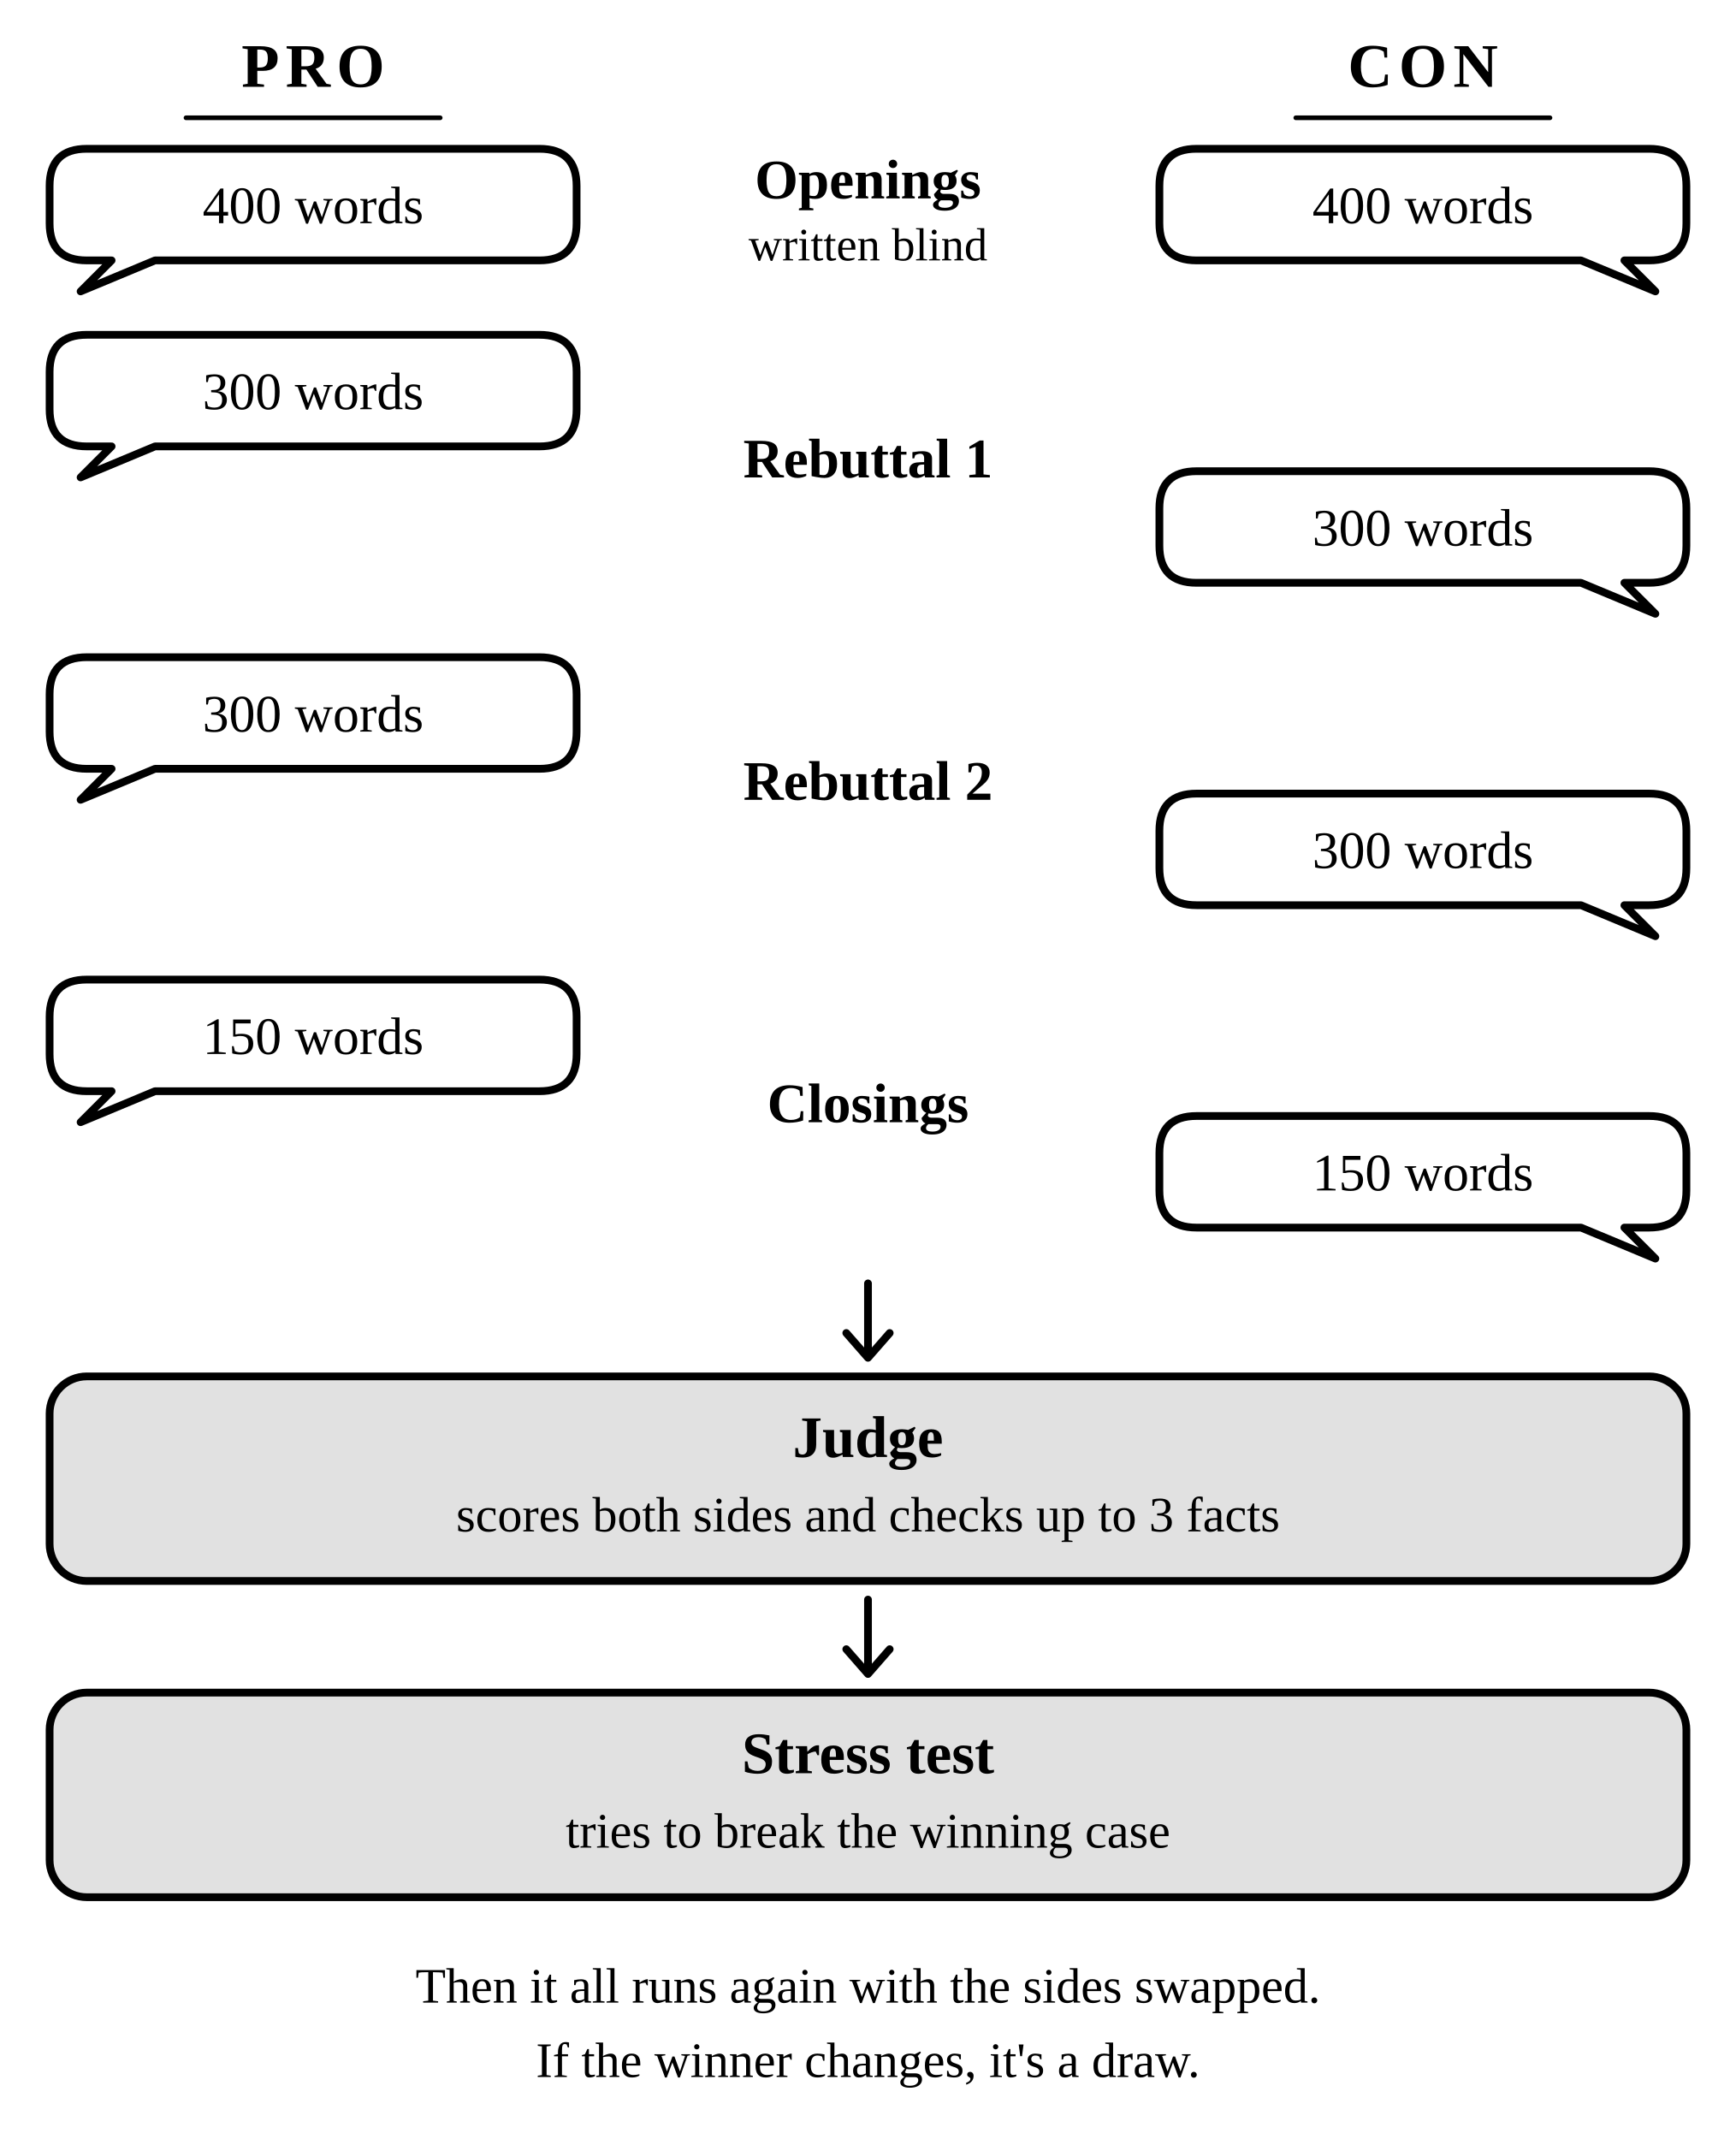
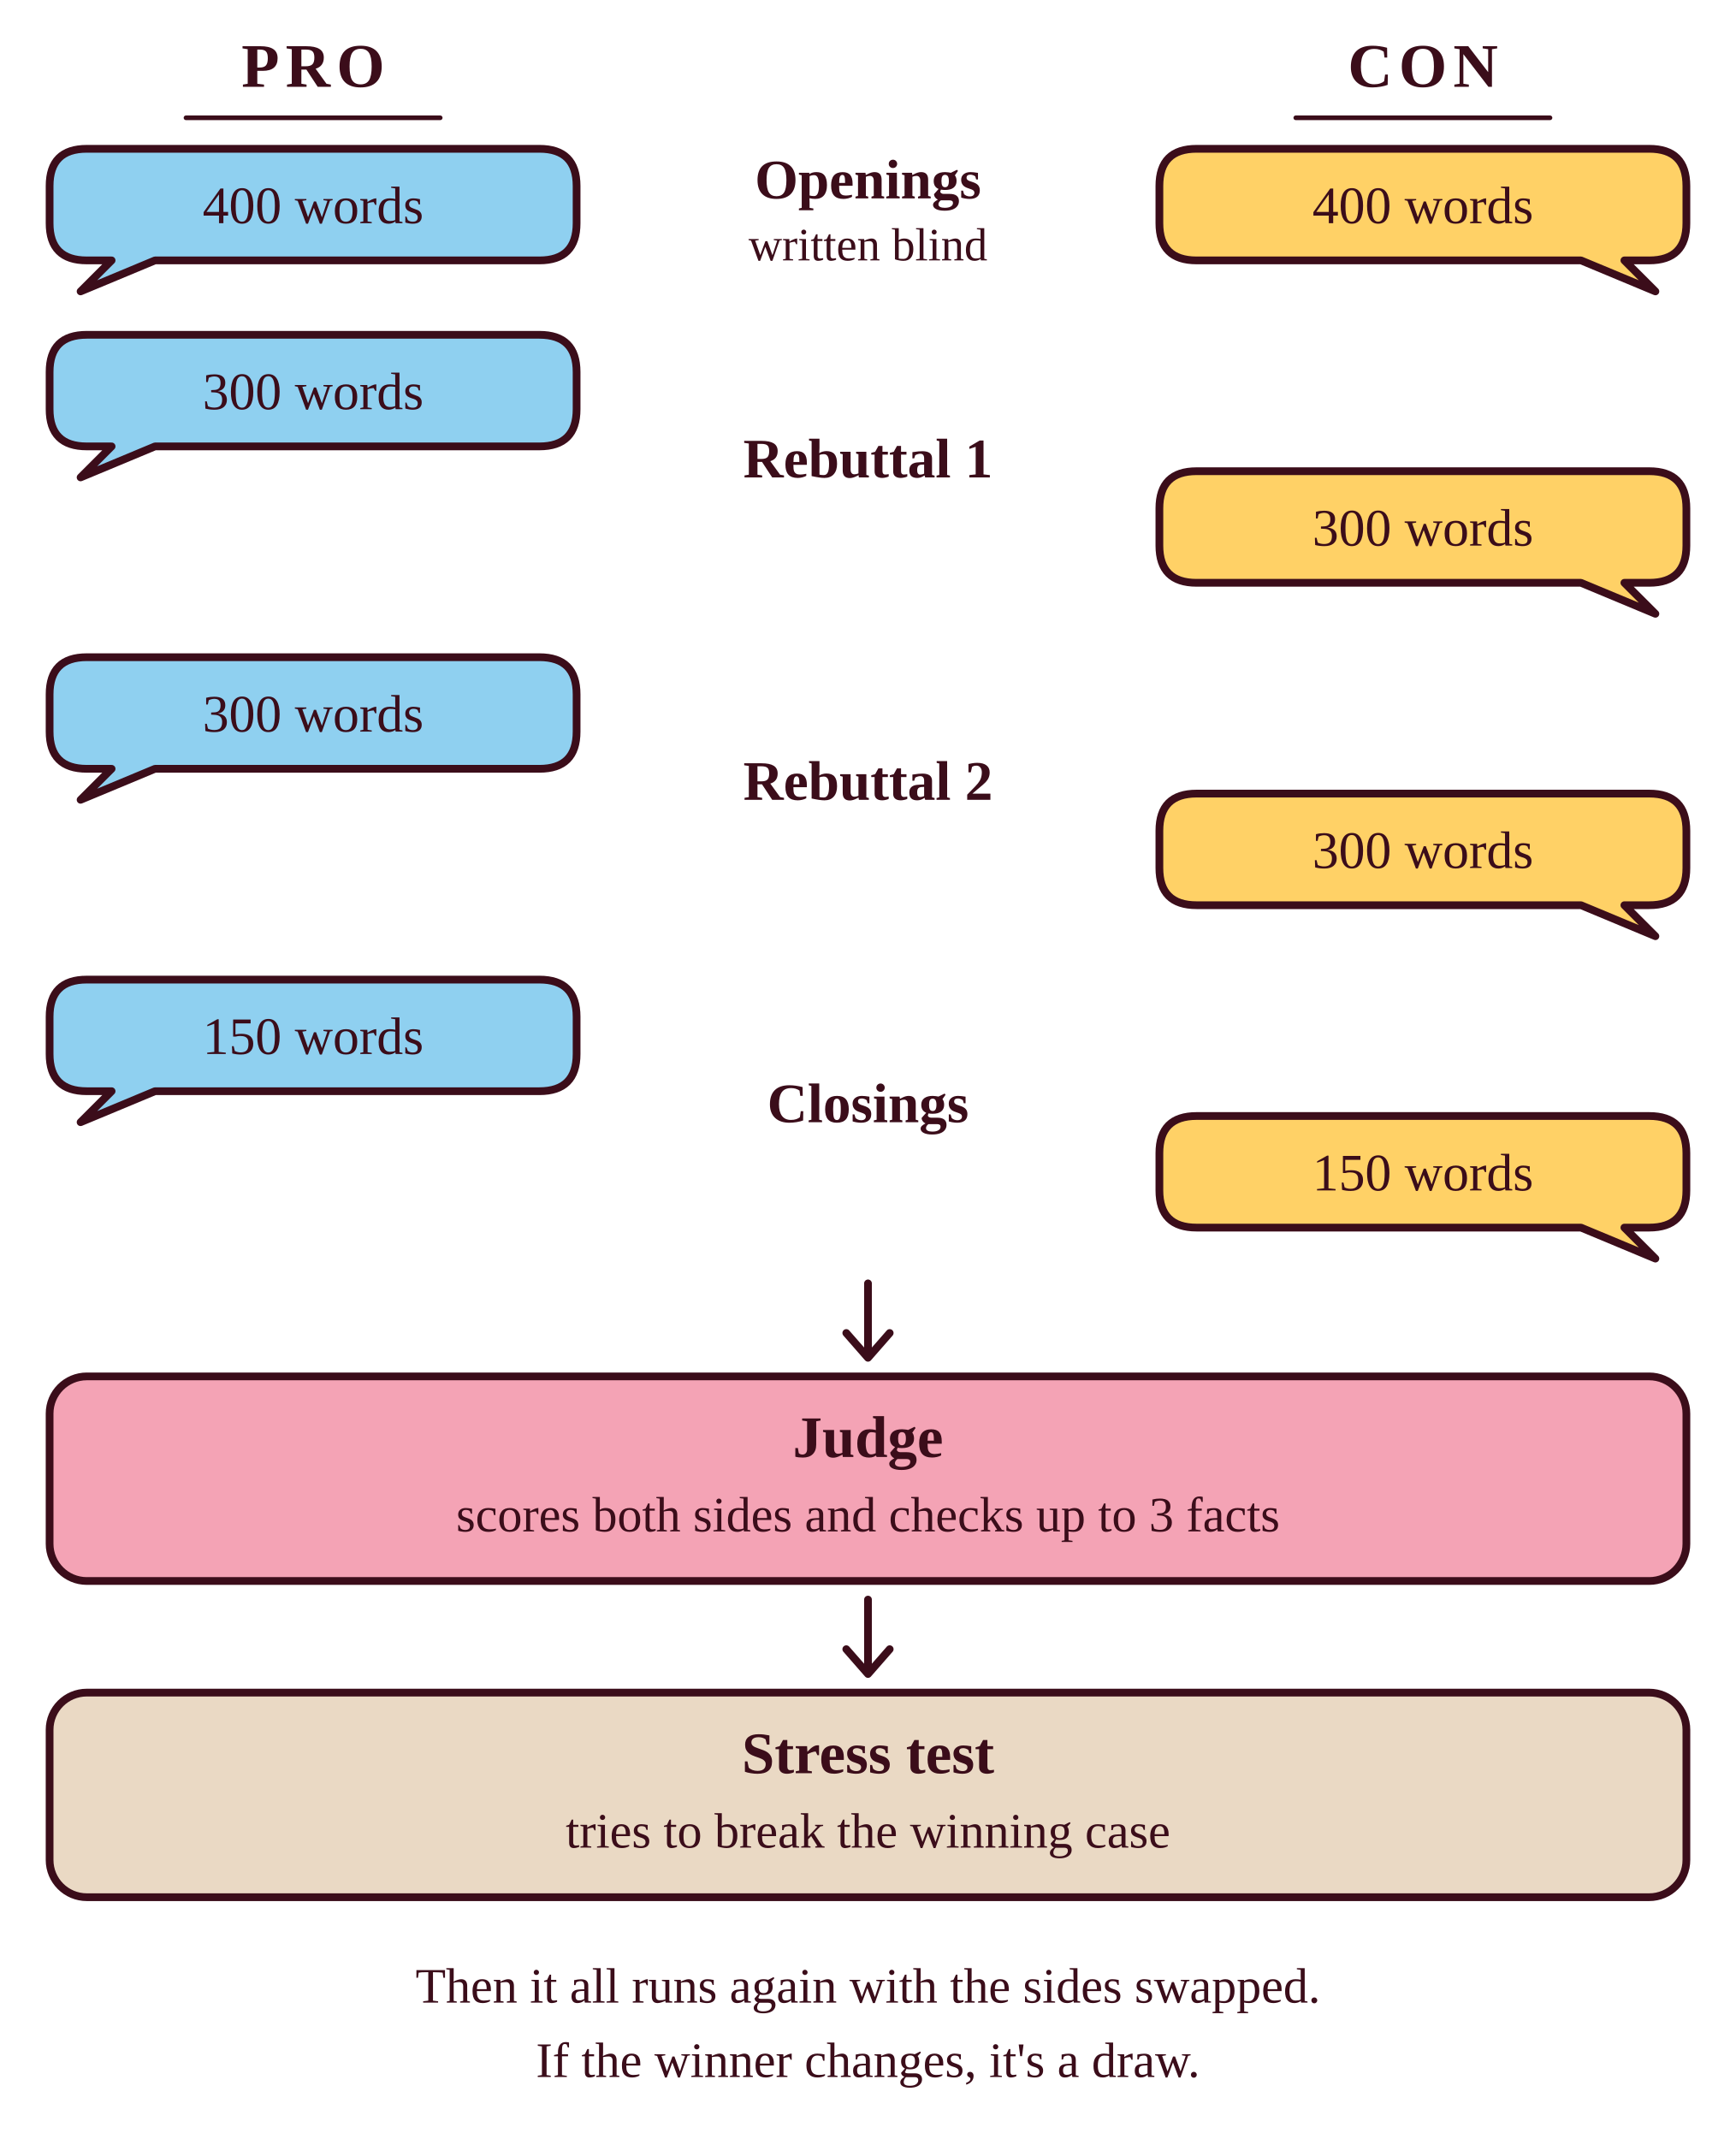
- <svg xmlns="http://www.w3.org/2000/svg" viewBox="0 0 560 690" width="100%" role="img" aria-label="One run of the debate. PRO and CON write 400-word openings at the same time, without seeing each other's. They then take turns through two rounds of 300-word rebuttals and a 150-word closing. A judge scores both sides and checks up to 3 facts, then a stress test tries to break the winning case. The whole run happens again with the sides swapped, and if the winner changes, it's a draw." fill="none" stroke="currentColor" stroke-width="2.5" stroke-linecap="round" stroke-linejoin="round" style="display:block;margin:2rem auto;max-width:34rem">
+ <svg xmlns="http://www.w3.org/2000/svg" viewBox="0 0 560 690" width="100%" role="img" aria-label="One run of the debate. PRO and CON write 400-word openings at the same time, without seeing each other's. They then take turns through two rounds of 300-word rebuttals and a 150-word closing. A judge scores both sides and checks up to 3 facts, then a stress test tries to break the winning case. The whole run happens again with the sides swapped, and if the winner changes, it's a draw." fill="none" stroke="var(--illo-ink, #3b0d1a)" stroke-width="2.5" stroke-linecap="round" stroke-linejoin="round" style="display:block;margin:2rem auto;padding:3%;box-sizing:border-box;border-radius:12px;background:var(--illo-paper, #fbf1e4);max-width:34rem">
  <path d="M60 38H142M418 38H500" stroke-width="1.5" />
-   <path d="M28 48H174q12 0 12 12v12q0 12-12 12H50L26 94L36 84H28q-12 0-12-12v-12q0-12 12-12Z" />
-   <path d="M386 48H532q12 0 12 12v12q0 12-12 12H524L534 94L510 84H386q-12 0-12-12v-12q0-12 12-12Z" />
-   <path d="M28 108H174q12 0 12 12v12q0 12-12 12H50L26 154L36 144H28q-12 0-12-12v-12q0-12 12-12Z" />
-   <path d="M386 152H532q12 0 12 12v12q0 12-12 12H524L534 198L510 188H386q-12 0-12-12v-12q0-12 12-12Z" />
-   <path d="M28 212H174q12 0 12 12v12q0 12-12 12H50L26 258L36 248H28q-12 0-12-12v-12q0-12 12-12Z" />
-   <path d="M386 256H532q12 0 12 12v12q0 12-12 12H524L534 302L510 292H386q-12 0-12-12v-12q0-12 12-12Z" />
-   <path d="M28 316H174q12 0 12 12v12q0 12-12 12H50L26 362L36 352H28q-12 0-12-12v-12q0-12 12-12Z" />
-   <path d="M386 360H532q12 0 12 12v12q0 12-12 12H524L534 406L510 396H386q-12 0-12-12v-12q0-12 12-12Z" />
+   <path fill="var(--illo-blue, #8fd0f0)" d="M28 48H174q12 0 12 12v12q0 12-12 12H50L26 94L36 84H28q-12 0-12-12v-12q0-12 12-12Z" />
+   <path fill="var(--illo-gold, #ffd166)" d="M386 48H532q12 0 12 12v12q0 12-12 12H524L534 94L510 84H386q-12 0-12-12v-12q0-12 12-12Z" />
+   <path fill="var(--illo-blue, #8fd0f0)" d="M28 108H174q12 0 12 12v12q0 12-12 12H50L26 154L36 144H28q-12 0-12-12v-12q0-12 12-12Z" />
+   <path fill="var(--illo-gold, #ffd166)" d="M386 152H532q12 0 12 12v12q0 12-12 12H524L534 198L510 188H386q-12 0-12-12v-12q0-12 12-12Z" />
+   <path fill="var(--illo-blue, #8fd0f0)" d="M28 212H174q12 0 12 12v12q0 12-12 12H50L26 258L36 248H28q-12 0-12-12v-12q0-12 12-12Z" />
+   <path fill="var(--illo-gold, #ffd166)" d="M386 256H532q12 0 12 12v12q0 12-12 12H524L534 302L510 292H386q-12 0-12-12v-12q0-12 12-12Z" />
+   <path fill="var(--illo-blue, #8fd0f0)" d="M28 316H174q12 0 12 12v12q0 12-12 12H50L26 362L36 352H28q-12 0-12-12v-12q0-12 12-12Z" />
+   <path fill="var(--illo-gold, #ffd166)" d="M386 360H532q12 0 12 12v12q0 12-12 12H524L534 406L510 396H386q-12 0-12-12v-12q0-12 12-12Z" />
  <path d="M280 414V438M273 430l7 8 7-8" />
-   <rect x="16" y="444" width="528" height="66" rx="12" fill="currentColor" fill-opacity=".12" />
+   <rect x="16" y="444" width="528" height="66" rx="12" fill="var(--illo-pink, #f4a3b5)" />
  <path d="M280 516V540M273 532l7 8 7-8" />
-   <rect x="16" y="546" width="528" height="66" rx="12" fill="currentColor" fill-opacity=".12" />
-   <g fill="currentColor" stroke="none" text-anchor="middle">
+   <rect x="16" y="546" width="528" height="66" rx="12" fill="var(--illo-shade, #ead9c4)" />
+   <g fill="var(--illo-ink, #3b0d1a)" stroke="none" text-anchor="middle">
    <text x="101" y="28" font-size="20" font-weight="700" letter-spacing="2">PRO</text>
    <text x="459" y="28" font-size="20" font-weight="700" letter-spacing="2">CON</text>
    <text x="101" y="72" font-size="17">400 words</text>
    <text x="459" y="72" font-size="17">400 words</text>
    <text x="101" y="132" font-size="17">300 words</text>
    <text x="459" y="176" font-size="17">300 words</text>
    <text x="101" y="236" font-size="17">300 words</text>
    <text x="459" y="280" font-size="17">300 words</text>
    <text x="101" y="340" font-size="17">150 words</text>
    <text x="459" y="384" font-size="17">150 words</text>
    <text x="280" y="64" font-size="18" font-weight="700">Openings</text>
    <text x="280" y="84" font-size="15">written blind</text>
    <text x="280" y="154" font-size="18" font-weight="700">Rebuttal 1</text>
    <text x="280" y="258" font-size="18" font-weight="700">Rebuttal 2</text>
    <text x="280" y="362" font-size="18" font-weight="700">Closings</text>
    <text x="280" y="470" font-size="19" font-weight="700">Judge</text>
    <text x="280" y="494" font-size="16">scores both sides and checks up to 3 facts</text>
    <text x="280" y="572" font-size="19" font-weight="700">Stress test</text>
    <text x="280" y="596" font-size="16">tries to break the winning case</text>
    <text x="280" y="646" font-size="16">Then it all runs again with the sides swapped.</text>
    <text x="280" y="670" font-size="16">If the winner changes, it's a draw.</text>
  </g>
</svg>
